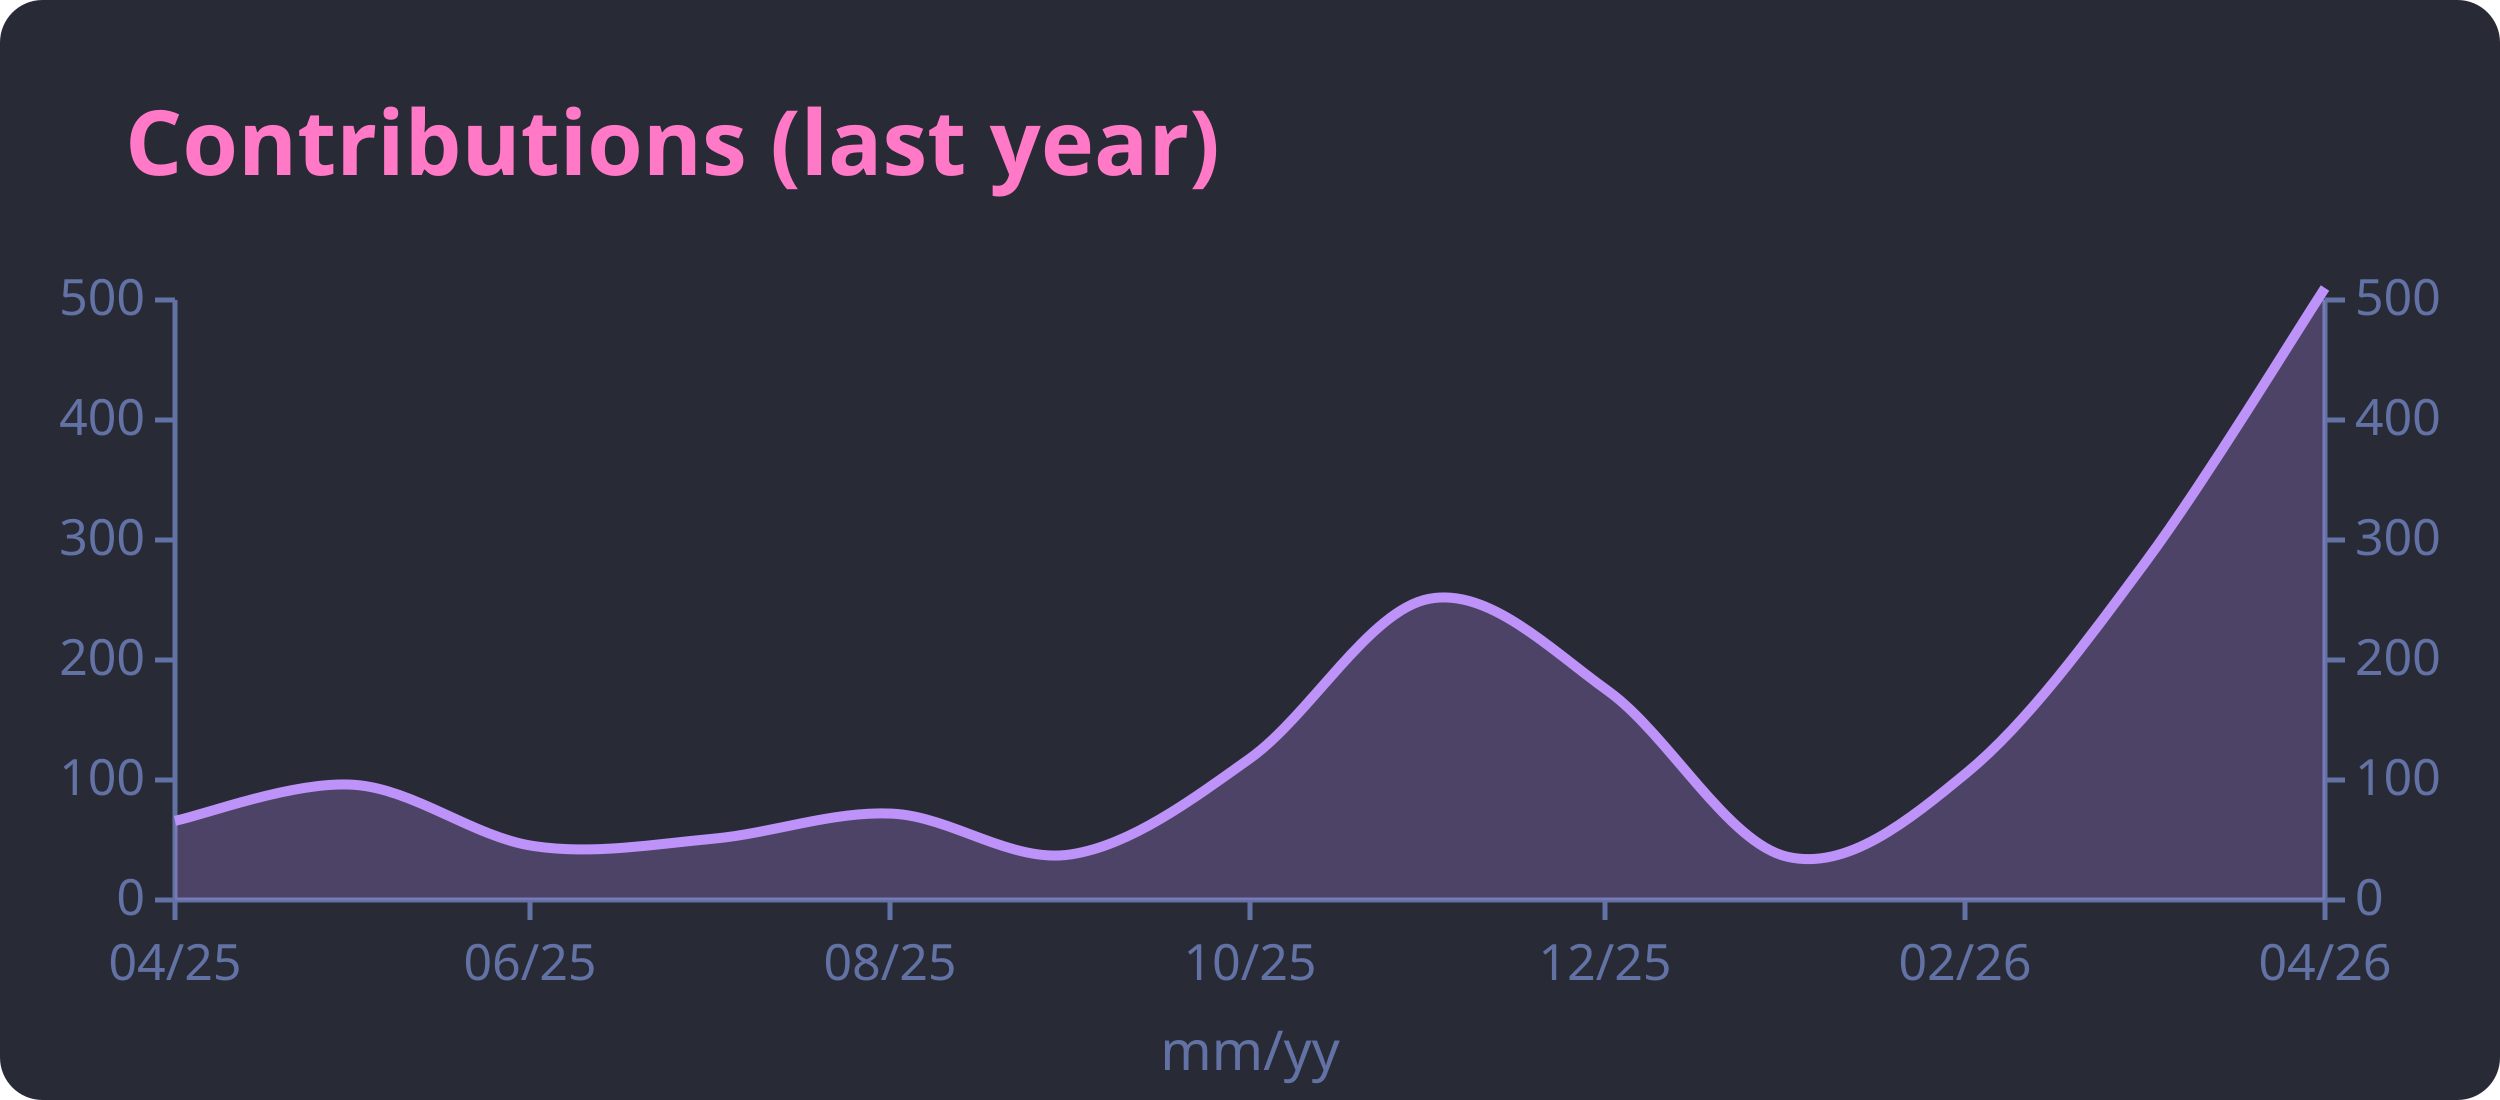
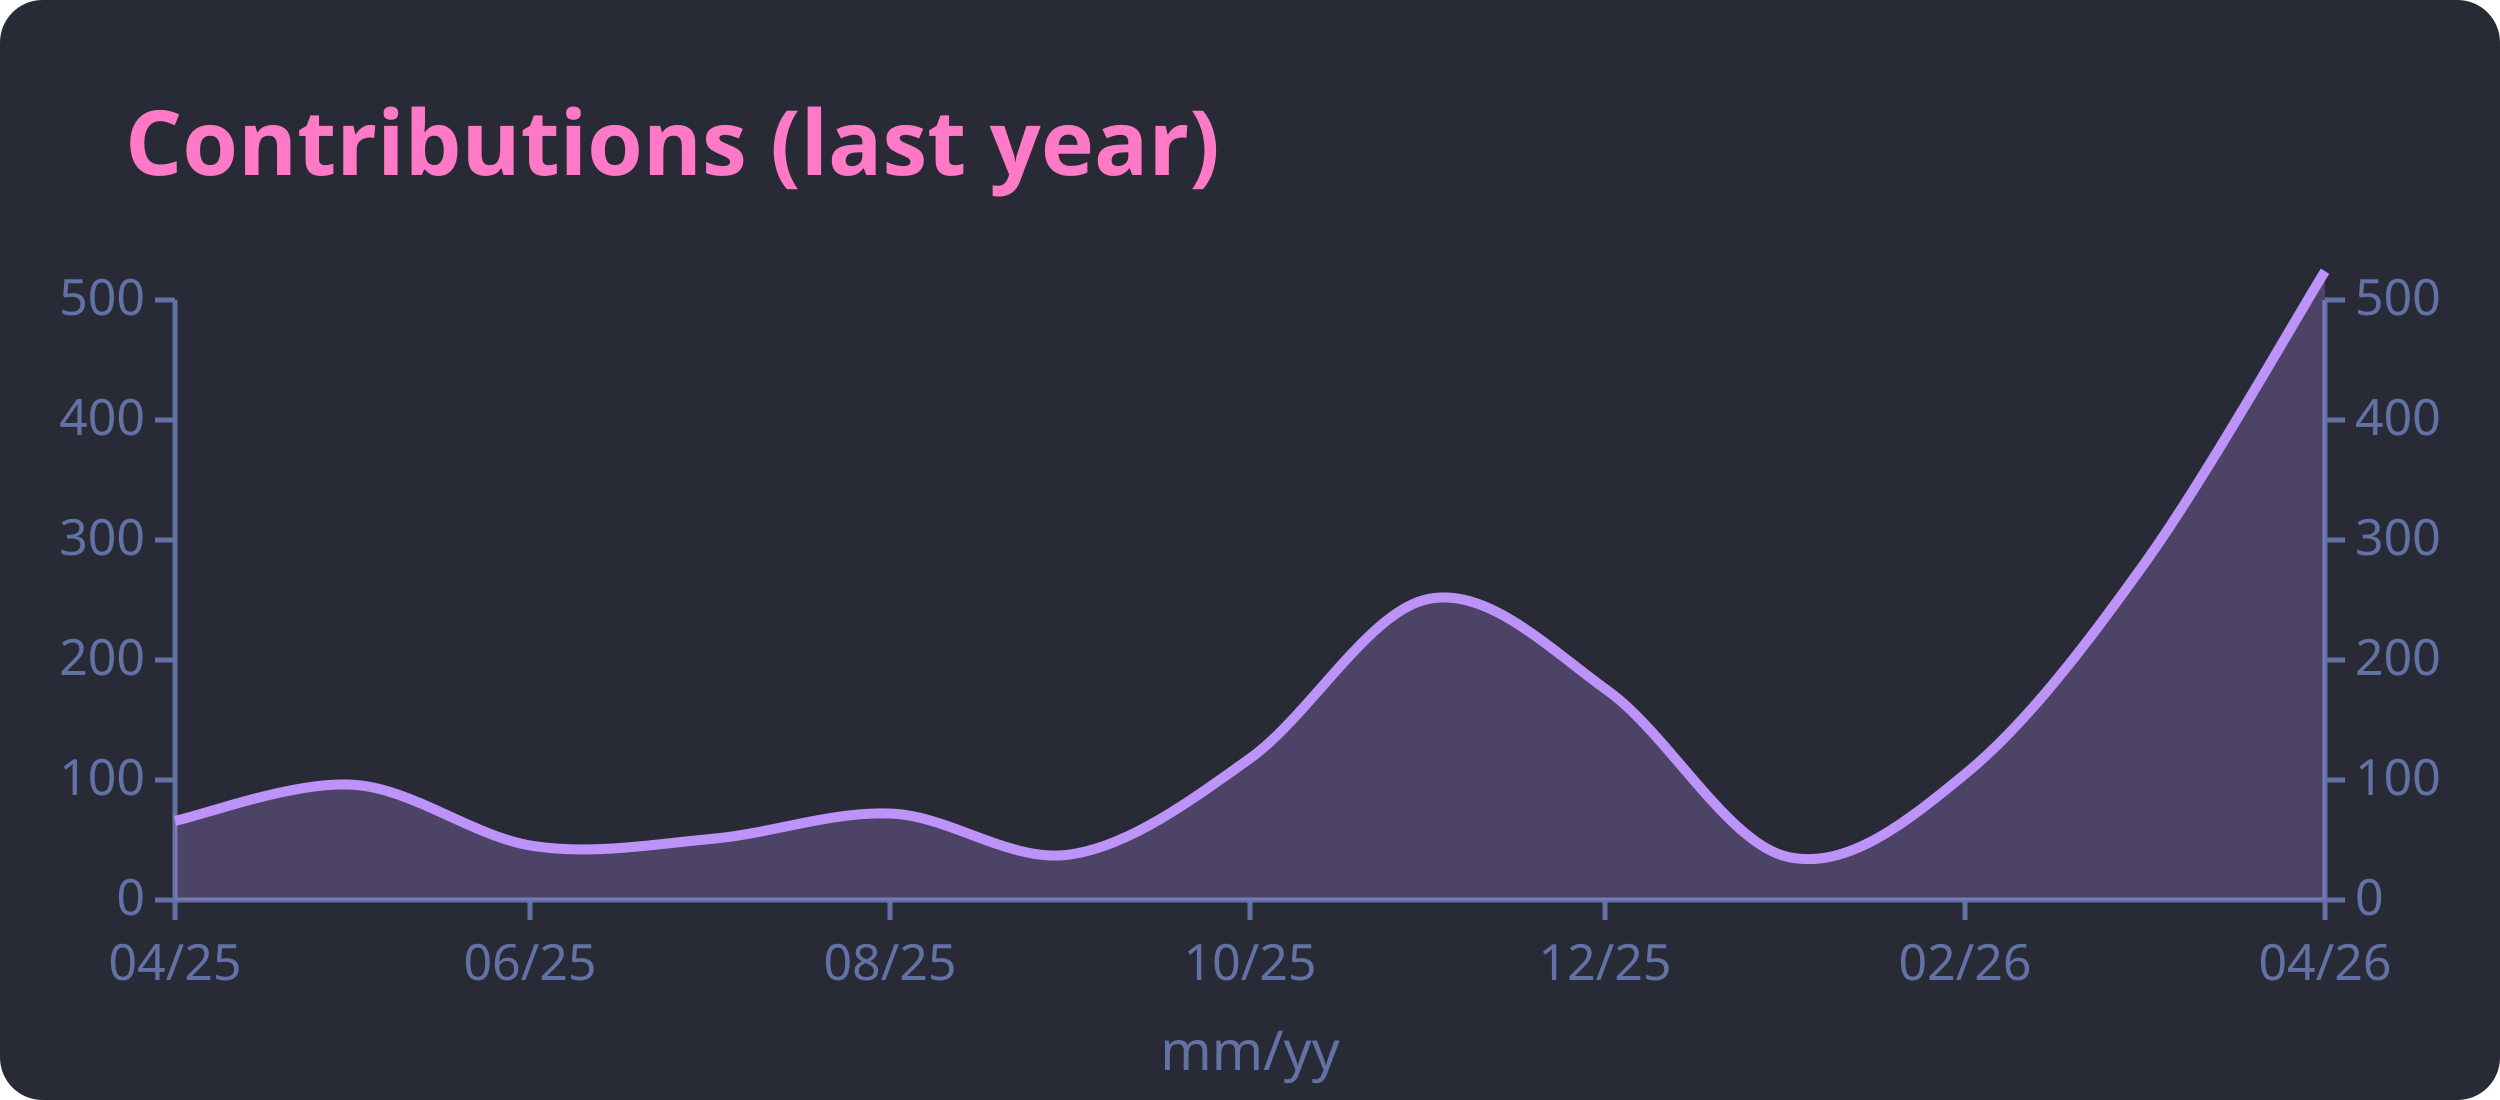
<svg xmlns="http://www.w3.org/2000/svg" width="500" height="220" viewBox="0 0 500 220" font-family="'Segoe UI', Ubuntu, Sans-Serif">
  <rect x="0.5" y="0.5" width="499" height="219" rx="8" fill="#282a36" stroke="#282a36" stroke-opacity="1.00" />
  <text x="25" y="35" font-size="18" font-weight="600" fill="#ff79c6">Contributions (last year)</text>
  <line x1="35" y1="60" x2="35" y2="180" stroke="#6272a4" />
  <line x1="465" y1="60" x2="465" y2="180" stroke="#6272a4" />
  <line x1="31" y1="180" x2="35" y2="180" stroke="#6272a4" />
  <text x="29" y="183" font-size="10" fill="#6272a4" text-anchor="end">0</text>
  <line x1="465" y1="180" x2="469" y2="180" stroke="#6272a4" />
  <text x="471" y="183" font-size="10" fill="#6272a4" text-anchor="start">0</text>
  <line x1="31" y1="156" x2="35" y2="156" stroke="#6272a4" />
  <text x="29" y="159" font-size="10" fill="#6272a4" text-anchor="end">100</text>
  <line x1="465" y1="156" x2="469" y2="156" stroke="#6272a4" />
  <text x="471" y="159" font-size="10" fill="#6272a4" text-anchor="start">100</text>
  <line x1="31" y1="132" x2="35" y2="132" stroke="#6272a4" />
  <text x="29" y="135" font-size="10" fill="#6272a4" text-anchor="end">200</text>
  <line x1="465" y1="132" x2="469" y2="132" stroke="#6272a4" />
  <text x="471" y="135" font-size="10" fill="#6272a4" text-anchor="start">200</text>
  <line x1="31" y1="108" x2="35" y2="108" stroke="#6272a4" />
  <text x="29" y="111" font-size="10" fill="#6272a4" text-anchor="end">300</text>
  <line x1="465" y1="108" x2="469" y2="108" stroke="#6272a4" />
  <text x="471" y="111" font-size="10" fill="#6272a4" text-anchor="start">300</text>
  <line x1="31" y1="84" x2="35" y2="84" stroke="#6272a4" />
  <text x="29" y="87" font-size="10" fill="#6272a4" text-anchor="end">400</text>
  <line x1="465" y1="84" x2="469" y2="84" stroke="#6272a4" />
  <text x="471" y="87" font-size="10" fill="#6272a4" text-anchor="start">400</text>
  <line x1="31" y1="60" x2="35" y2="60" stroke="#6272a4" />
  <text x="29" y="63" font-size="10" fill="#6272a4" text-anchor="end">500</text>
  <line x1="465" y1="60" x2="469" y2="60" stroke="#6272a4" />
  <text x="471" y="63" font-size="10" fill="#6272a4" text-anchor="start">500</text>
  <line x1="35" y1="180" x2="465" y2="180" stroke="#6272a4" />
  <line x1="35" y1="180" x2="35" y2="184" stroke="#6272a4" />
  <text x="35" y="196" font-size="10" fill="#6272a4" text-anchor="middle">04/25</text>
  <line x1="106" y1="180" x2="106" y2="184" stroke="#6272a4" />
  <text x="106" y="196" font-size="10" fill="#6272a4" text-anchor="middle">06/25</text>
  <line x1="178" y1="180" x2="178" y2="184" stroke="#6272a4" />
  <text x="178" y="196" font-size="10" fill="#6272a4" text-anchor="middle">08/25</text>
  <line x1="250" y1="180" x2="250" y2="184" stroke="#6272a4" />
  <text x="250" y="196" font-size="10" fill="#6272a4" text-anchor="middle">10/25</text>
  <line x1="321" y1="180" x2="321" y2="184" stroke="#6272a4" />
  <text x="321" y="196" font-size="10" fill="#6272a4" text-anchor="middle">12/25</text>
  <line x1="393" y1="180" x2="393" y2="184" stroke="#6272a4" />
  <text x="393" y="196" font-size="10" fill="#6272a4" text-anchor="middle">02/26</text>
  <line x1="465" y1="180" x2="465" y2="184" stroke="#6272a4" />
  <text x="465" y="196" font-size="10" fill="#6272a4" text-anchor="middle">04/26</text>
-   <path d="M35.00,164.16 C40.97,162.96 58.89,156.12 70.83,156.96 C82.78,157.80 94.72,167.40 106.67,169.20 C118.61,171.00 130.56,168.84 142.50,167.76 C154.44,166.68 166.39,162.20 178.33,162.72 C190.28,163.24 202.22,172.72 214.17,170.88 C226.11,169.04 238.06,160.20 250.00,151.68 C261.94,143.16 273.89,122.00 285.83,119.76 C297.78,117.52 309.72,129.64 321.67,138.24 C333.61,146.84 345.56,168.64 357.50,171.36 C369.44,174.08 381.39,164.40 393.33,154.56 C405.28,144.72 417.22,128.48 429.17,112.32 C441.11,96.16 459.03,66.72 465.00,57.60 L465.00,180.00 L35.00,180.00 Z" fill="#bd93f9" fill-opacity="0.25" stroke="none" />
-   <path d="M35.00,164.16 C40.97,162.96 58.89,156.12 70.83,156.96 C82.78,157.80 94.72,167.40 106.67,169.20 C118.61,171.00 130.56,168.84 142.50,167.76 C154.44,166.68 166.39,162.20 178.33,162.72 C190.28,163.24 202.22,172.72 214.17,170.88 C226.11,169.04 238.06,160.20 250.00,151.68 C261.94,143.16 273.89,122.00 285.83,119.76 C297.78,117.52 309.72,129.64 321.67,138.24 C333.61,146.84 345.56,168.64 357.50,171.36 C369.44,174.08 381.39,164.40 393.33,154.56 C405.28,144.72 417.22,128.48 429.17,112.32 C441.11,96.16 459.03,66.72 465.00,57.60" fill="none" stroke="#bd93f9" stroke-width="2" />
+   <path d="M35.00,164.16 C40.97,162.96 58.89,156.12 70.83,156.96 C82.78,157.80 94.72,167.40 106.67,169.20 C118.61,171.00 130.56,168.84 142.50,167.76 C154.44,166.68 166.39,162.20 178.33,162.72 C190.28,163.24 202.22,172.72 214.17,170.88 C226.11,169.04 238.06,160.20 250.00,151.68 C261.94,143.16 273.89,122.00 285.83,119.76 C297.78,117.52 309.72,129.64 321.67,138.24 C333.61,146.84 345.56,168.64 357.50,171.36 C369.44,174.08 381.39,164.40 393.33,154.56 C405.28,144.72 417.22,129.04 429.17,112.32 C441.11,95.60 459.03,63.92 465.00,54.24 L465.00,180.00 L35.00,180.00 Z" fill="#bd93f9" fill-opacity="0.25" stroke="none" />
+   <path d="M35.00,164.16 C40.97,162.96 58.89,156.12 70.83,156.96 C82.78,157.80 94.72,167.40 106.67,169.20 C118.61,171.00 130.56,168.84 142.50,167.76 C154.44,166.68 166.39,162.20 178.33,162.72 C190.28,163.24 202.22,172.72 214.17,170.88 C226.11,169.04 238.06,160.20 250.00,151.68 C261.94,143.16 273.89,122.00 285.83,119.76 C297.78,117.52 309.72,129.64 321.67,138.24 C333.61,146.84 345.56,168.64 357.50,171.36 C369.44,174.08 381.39,164.40 393.33,154.56 C405.28,144.72 417.22,129.04 429.17,112.32 C441.11,95.60 459.03,63.92 465.00,54.24" fill="none" stroke="#bd93f9" stroke-width="2" />
  <text x="250" y="214" font-size="11" fill="#6272a4" text-anchor="middle">mm/yy</text>
</svg>
